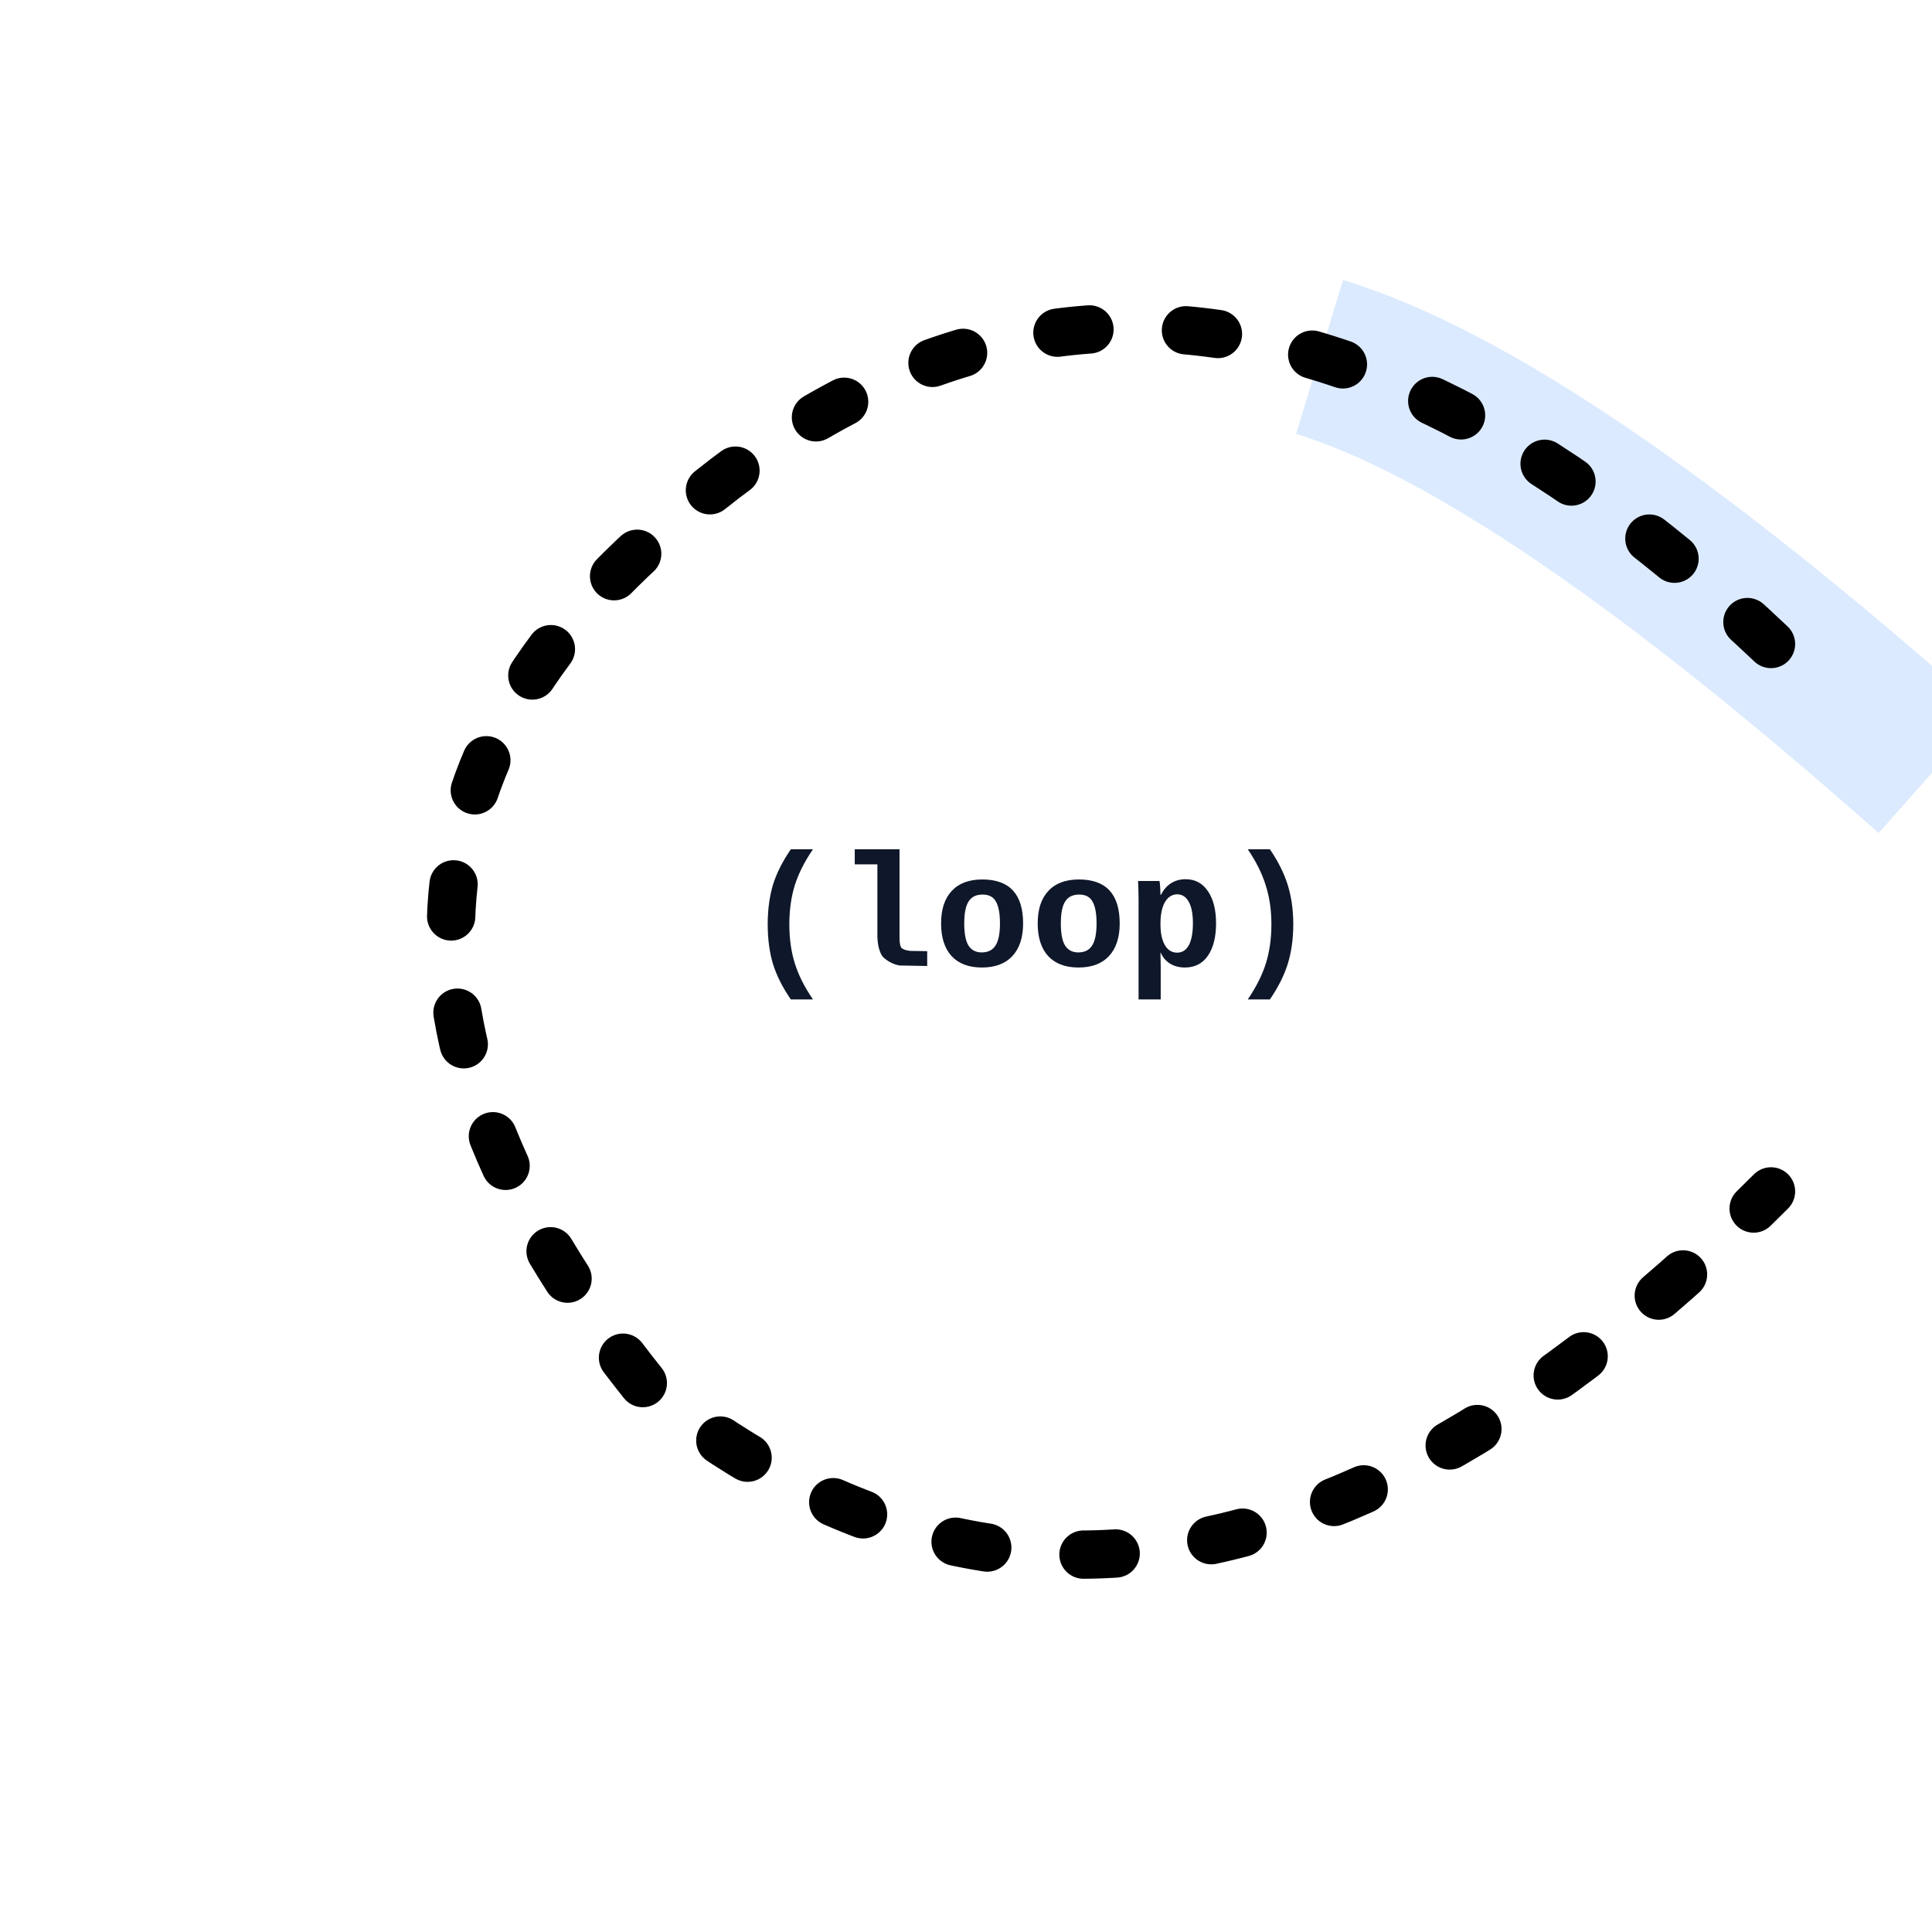
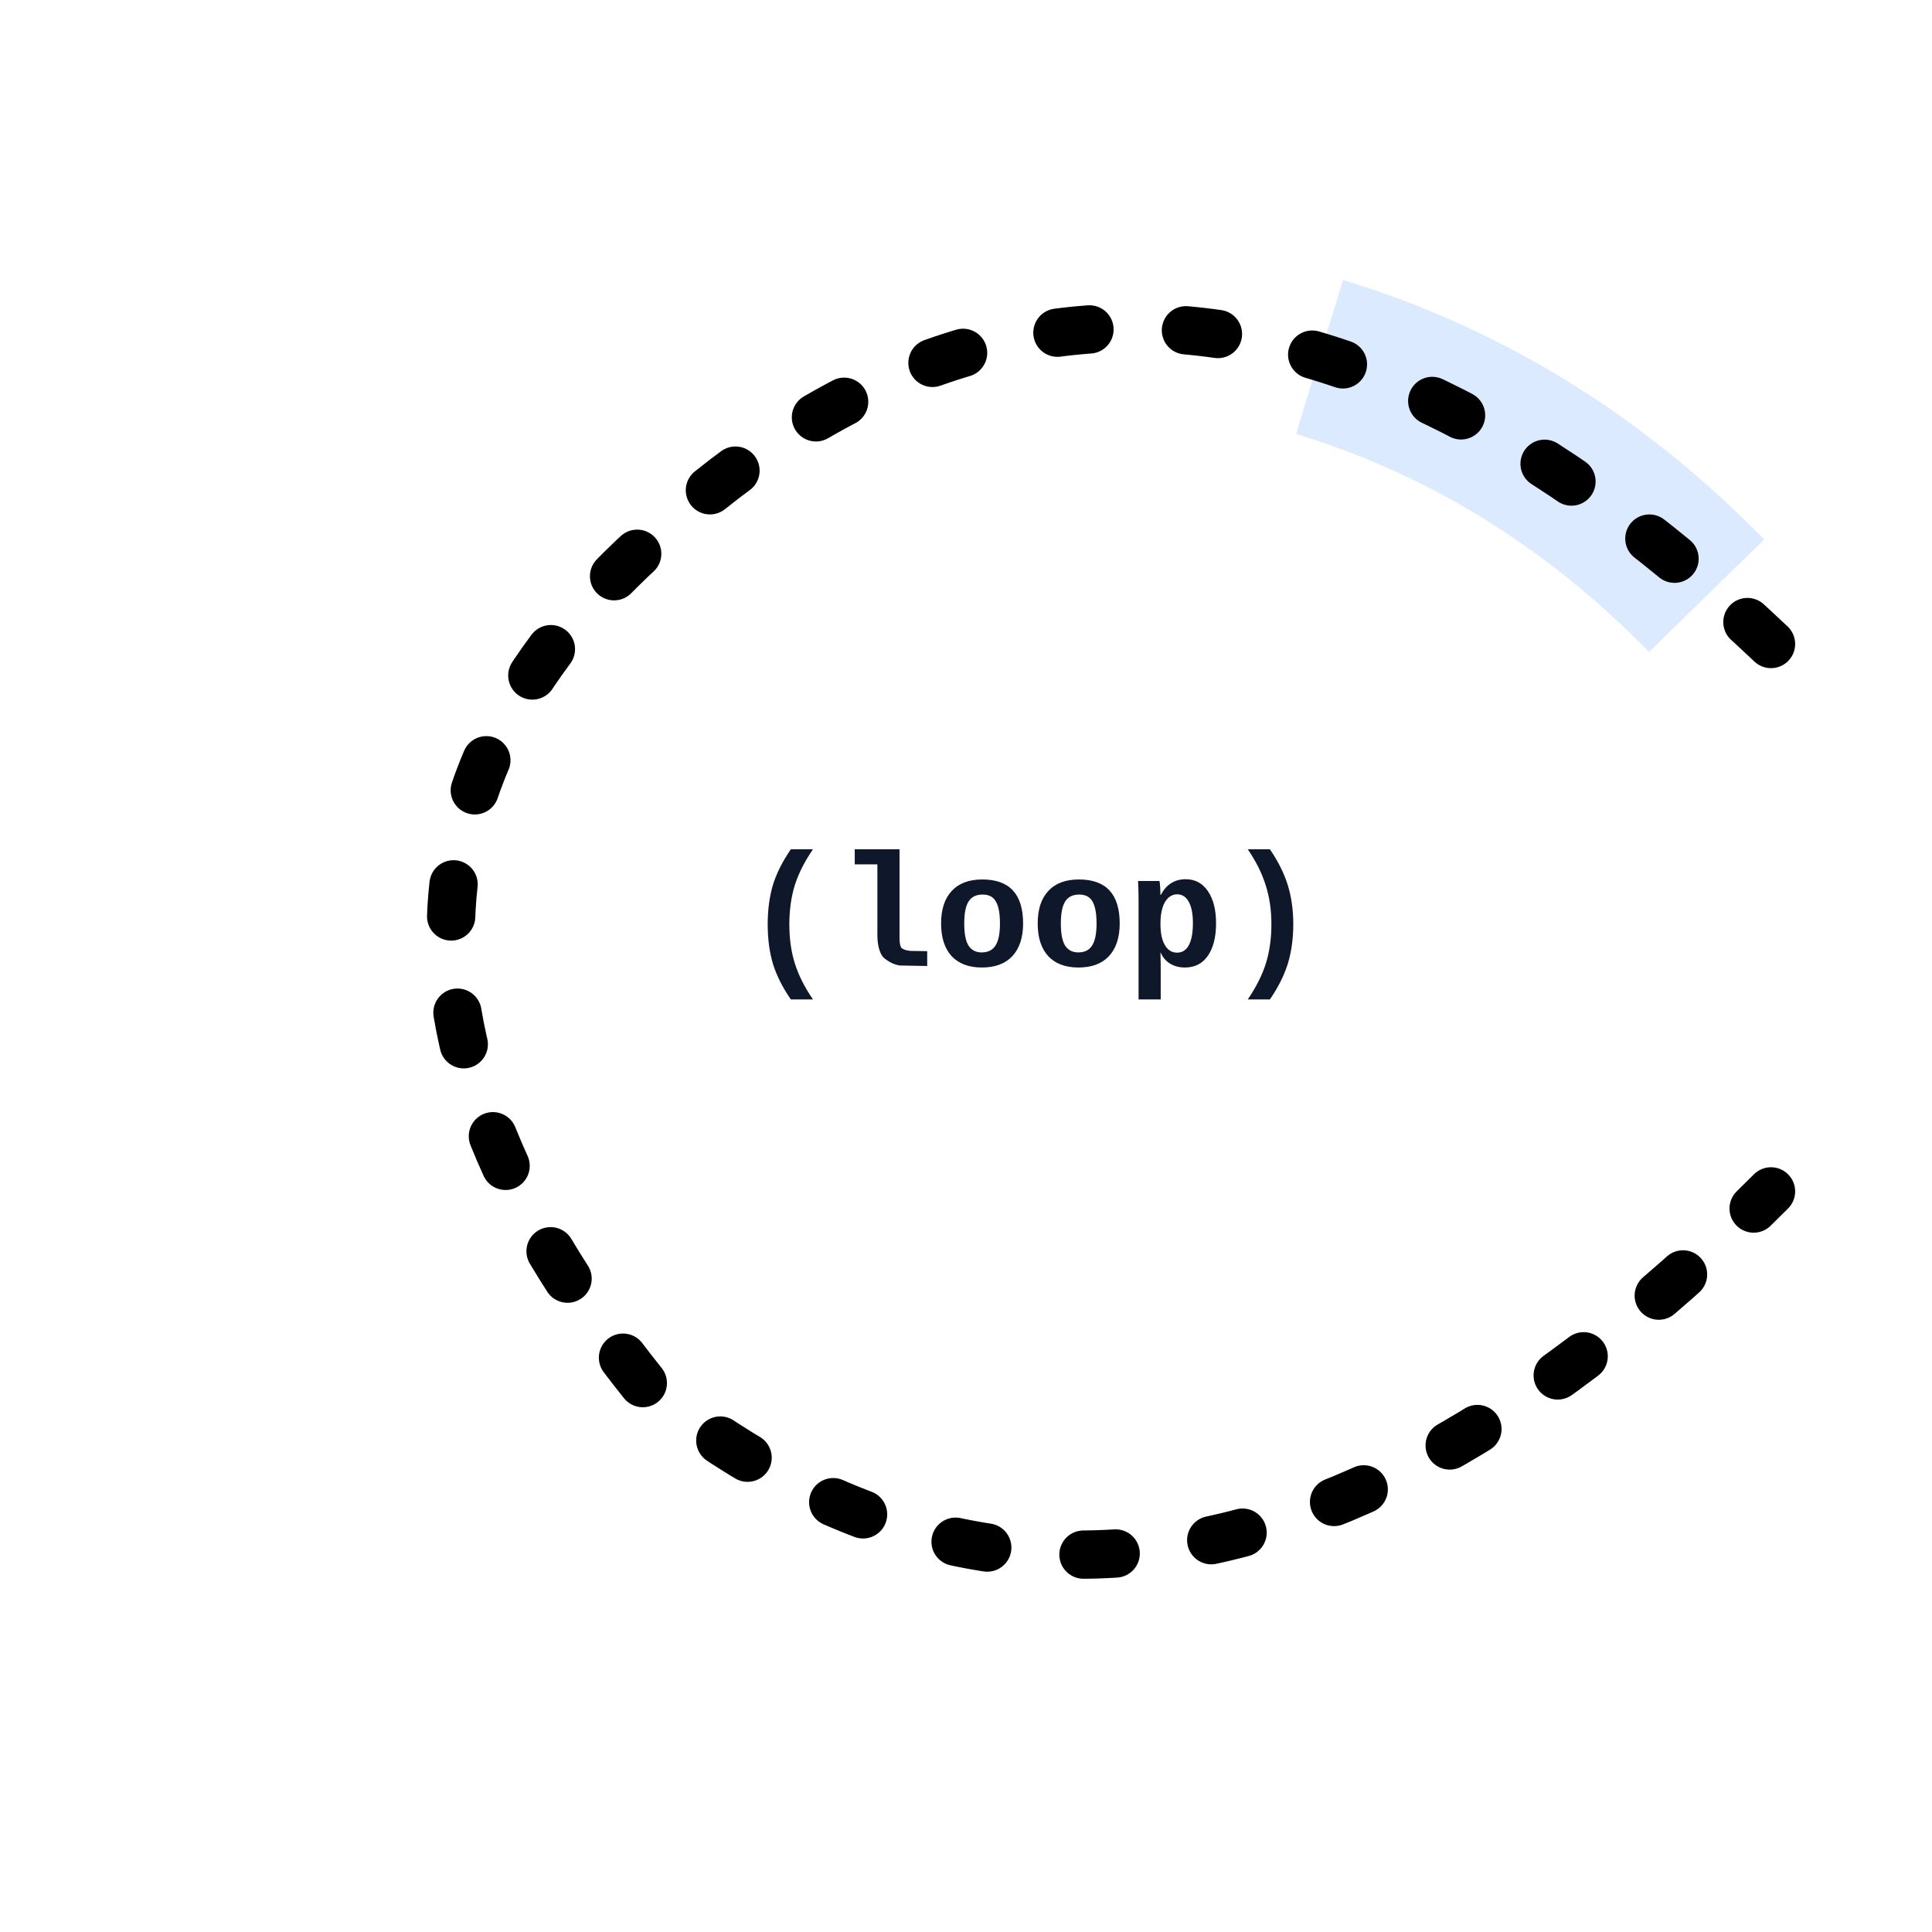
<svg xmlns="http://www.w3.org/2000/svg" width="120" height="120" viewBox="0 0 120 120">
  <g transform="translate(8,0)">
-     <path d="M112 48         Q 87.56 26.32 73.96 22.17" fill="none" stroke="#dbeafe" stroke-width="10" stroke-linecap="butt" stroke-linejoin="miter" aria-hidden="true" />
+     <path d="M98 37         Q 87.56 26.32 73.96 22.17" fill="none" stroke="#dbeafe" stroke-width="10" stroke-linecap="butt" stroke-linejoin="miter" aria-hidden="true" />
    <path d="M102 40         Q 64 4 32 34         Q 8 56 32 86         Q 64 112 102 74" fill="none" stroke="#000000" stroke-width="3" stroke-linecap="round" stroke-dasharray="2 6" />
    <text x="56" y="60" text-anchor="middle" font-family="ui-monospace, SFMono-Regular, Menlo, Monaco, Consolas, 'Liberation Mono', 'Courier New', monospace" font-size="10" font-weight="600" fill="#0f172a">
      (loop)
    </text>
  </g>
</svg>
